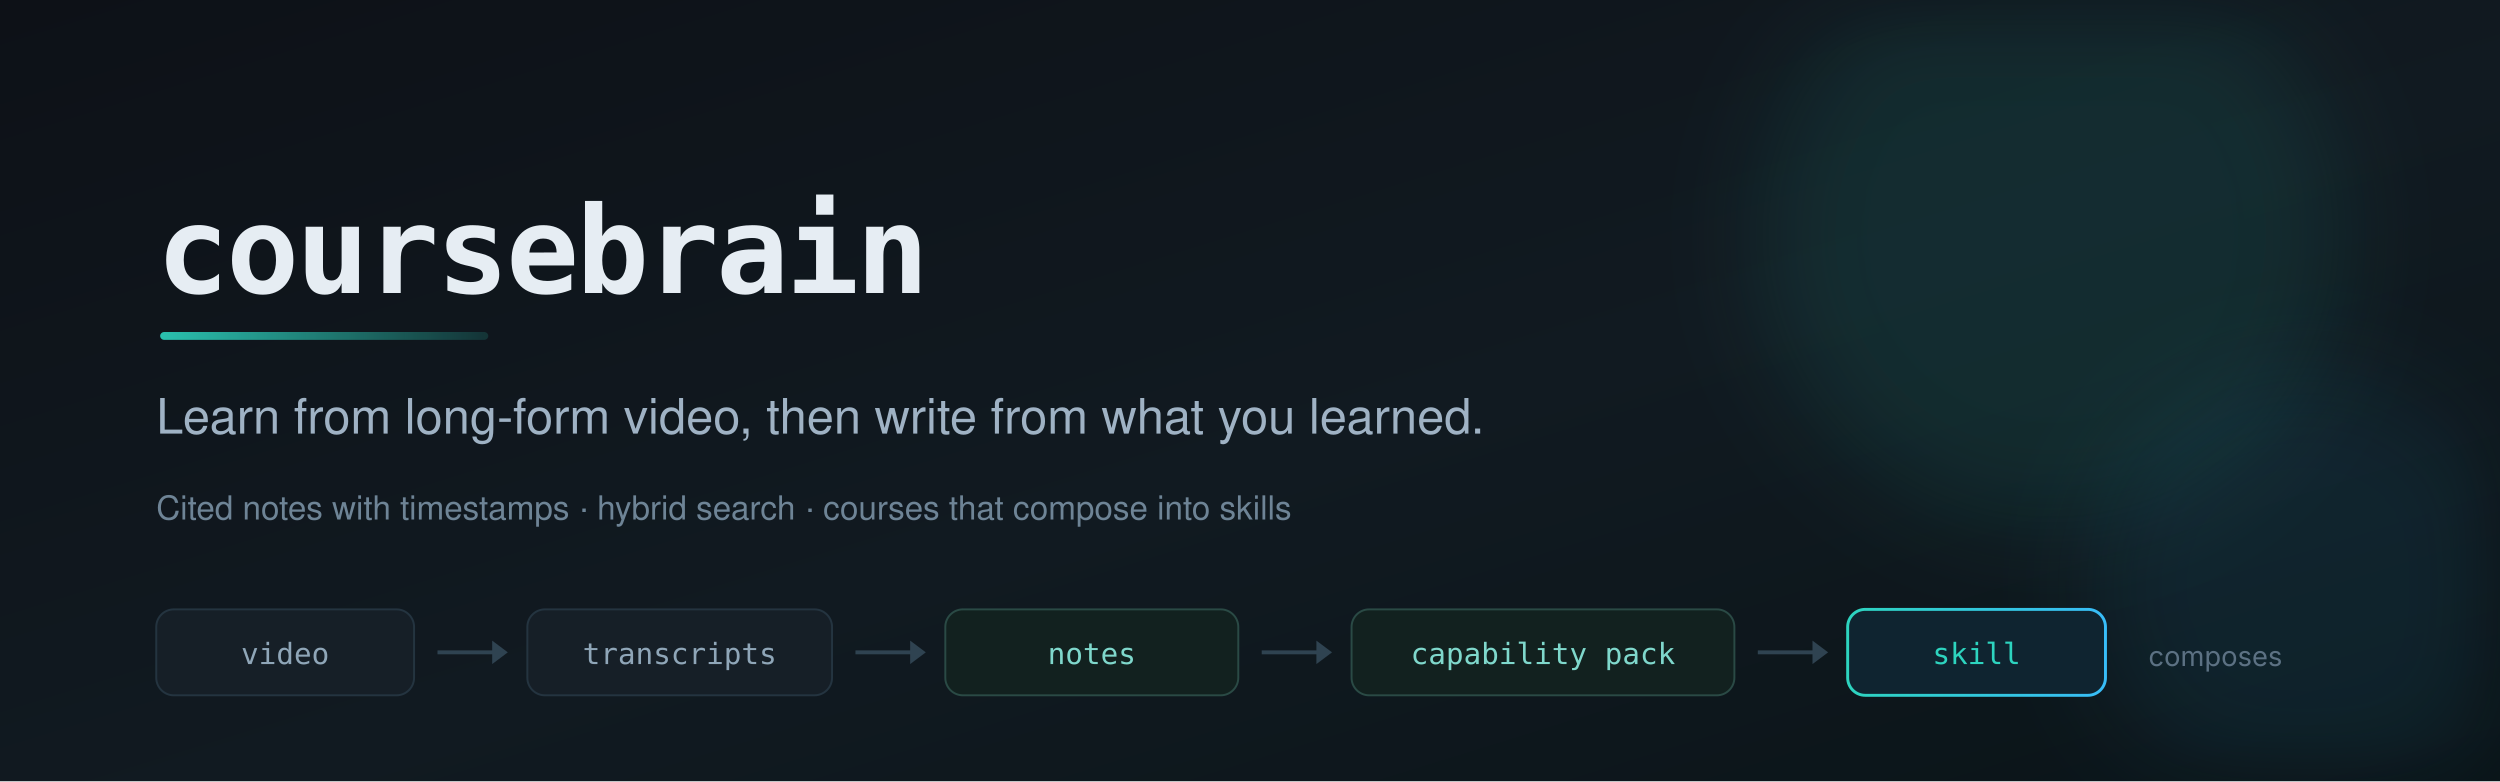
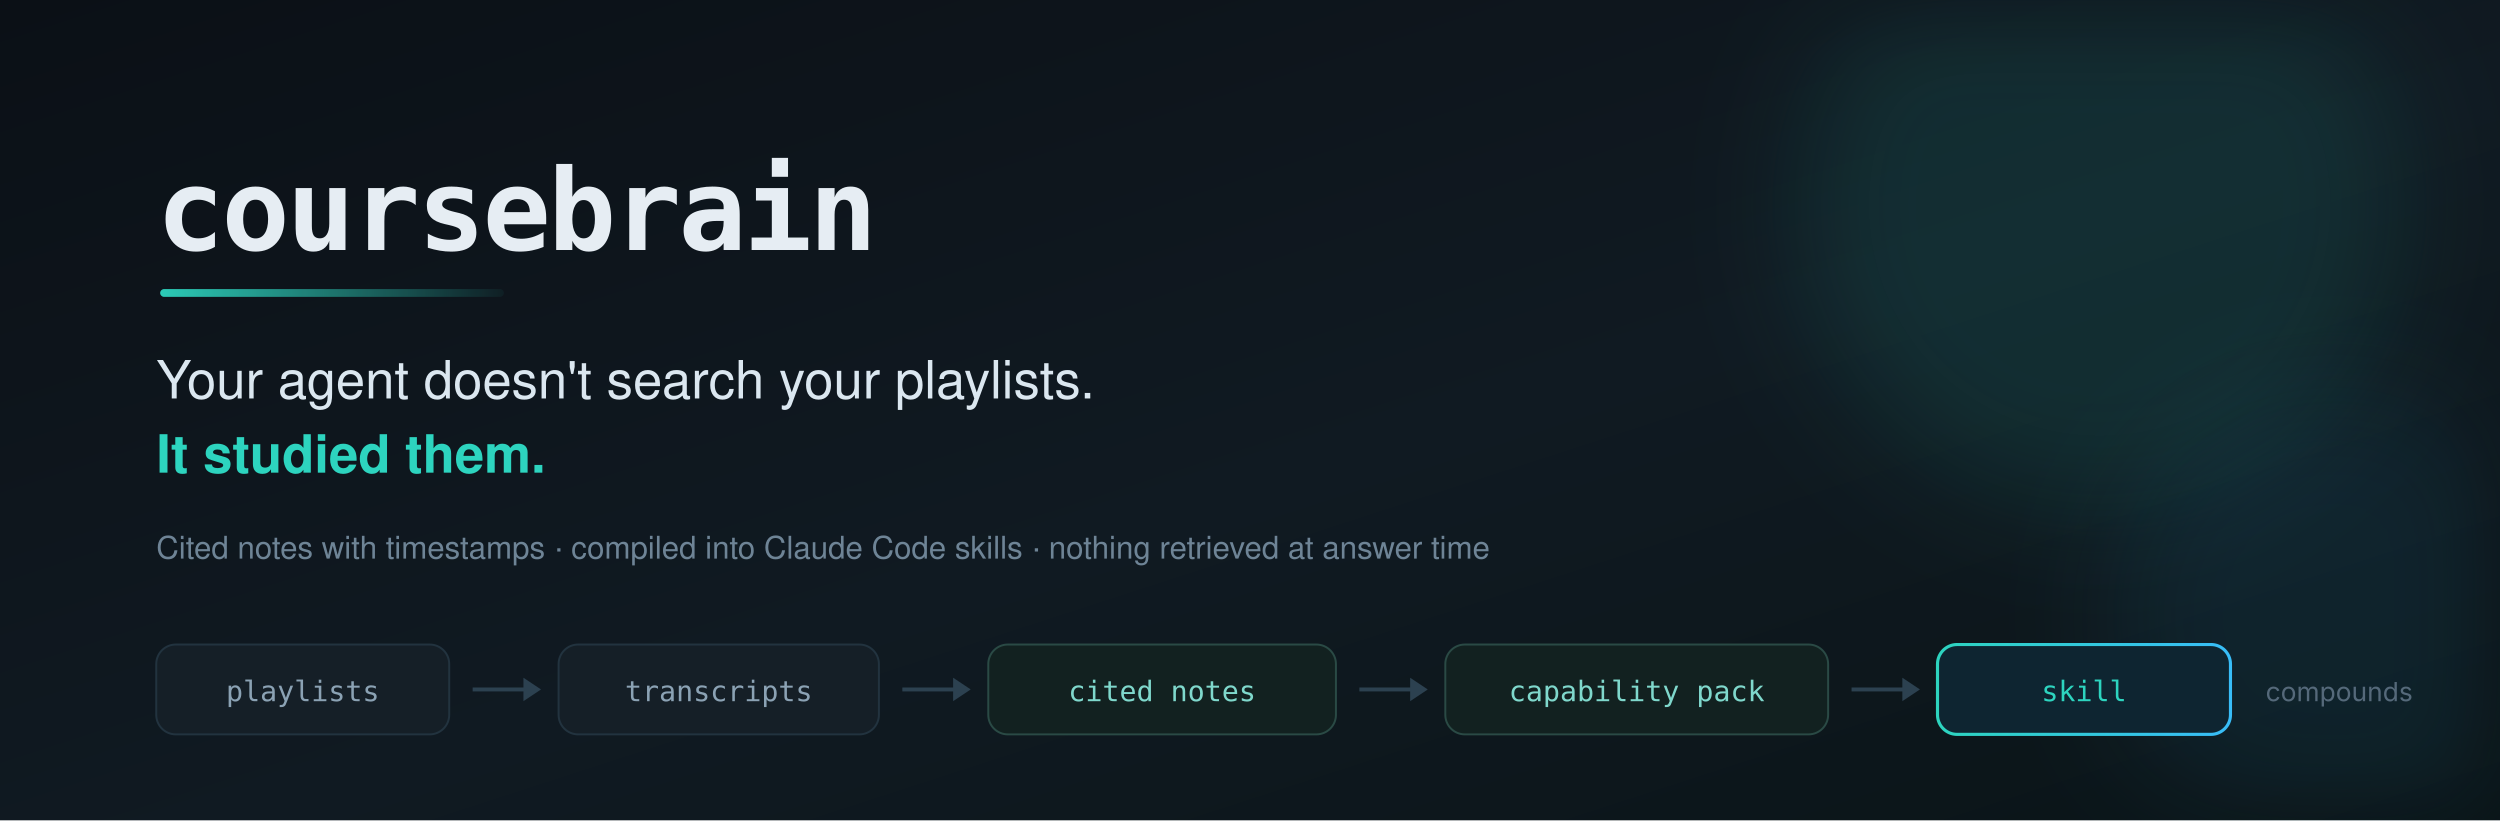
- <svg xmlns="http://www.w3.org/2000/svg" viewBox="0 0 1280 400" width="1280" height="400" role="img" aria-label="coursebrain — learn from long-form video, then write from what you learned">
+ <svg xmlns="http://www.w3.org/2000/svg" viewBox="0 0 1280 420" width="1280" height="420" role="img" aria-label="coursebrain — point your agent at playlists on a subject and it studies them">
  <defs>
    <linearGradient id="bg" x1="0" y1="0" x2="1" y2="1">
-       <stop offset="0%" stop-color="#0d1117" />
-       <stop offset="55%" stop-color="#111a21" />
-       <stop offset="100%" stop-color="#0a1418" />
+       <stop offset="0%" stop-color="#0b1016" />
+       <stop offset="55%" stop-color="#101a22" />
+       <stop offset="100%" stop-color="#0a1417" />
    </linearGradient>
    <linearGradient id="accent" x1="0" y1="0" x2="1" y2="0">
      <stop offset="0%" stop-color="#2dd4bf" />
      <stop offset="100%" stop-color="#38bdf8" />
    </linearGradient>
-     <linearGradient id="fade" x1="0" y1="0" x2="1" y2="0">
-       <stop offset="0%" stop-color="#2dd4bf" stop-opacity="0.9" />
-       <stop offset="100%" stop-color="#2dd4bf" stop-opacity="0.15" />
+     <linearGradient id="rule" x1="0" y1="0" x2="1" y2="0">
+       <stop offset="0%" stop-color="#2dd4bf" stop-opacity="0.95" />
+       <stop offset="100%" stop-color="#2dd4bf" stop-opacity="0.05" />
    </linearGradient>
-     <filter id="soft" x="-50%" y="-50%" width="200%" height="200%">
-       <feGaussianBlur stdDeviation="26" />
+     <filter id="glow" x="-60%" y="-60%" width="220%" height="220%">
+       <feGaussianBlur stdDeviation="30" />
    </filter>
  </defs>
-   <rect width="1280" height="400" fill="url(#bg)" />
-   <circle cx="1050" cy="120" r="150" fill="#2dd4bf" opacity="0.10" filter="url(#soft)" />
-   <circle cx="1180" cy="300" r="110" fill="#38bdf8" opacity="0.08" filter="url(#soft)" />
-   <text x="80" y="150" font-family="ui-monospace, SFMono-Regular, Menlo, monospace" font-size="62" font-weight="700" fill="#e6edf3" letter-spacing="-1.5">
-     coursebrain
+   <rect width="1280" height="420" fill="url(#bg)" />
+   <circle cx="1075" cy="105" r="155" fill="#2dd4bf" opacity="0.11" filter="url(#glow)" />
+   <circle cx="1195" cy="315" r="115" fill="#38bdf8" opacity="0.08" filter="url(#glow)" />
+   <text x="80" y="128" font-family="ui-monospace, SFMono-Regular, Menlo, monospace" font-size="58" font-weight="700" fill="#e6edf3" letter-spacing="-1.5">coursebrain</text>
+   <rect x="82" y="148" width="176" height="4" rx="2" fill="url(#rule)" />
+   <text x="80" y="204" font-family="ui-sans-serif, -apple-system, Segoe UI, Helvetica, sans-serif" font-size="27" fill="#dbe7f0">Your agent doesn't search your playlists.</text>
+   <text x="80" y="242" font-family="ui-sans-serif, -apple-system, Segoe UI, Helvetica, sans-serif" font-size="27" font-weight="600" fill="#2dd4bf">It studied them.</text>
+   <text x="80" y="286" font-family="ui-sans-serif, -apple-system, Segoe UI, Helvetica, sans-serif" font-size="16" fill="#6e8496">
+     Cited notes with timestamps · compiled into Claude Code skills · nothing retrieved at answer time
  </text>
-   <rect x="82" y="170" width="168" height="4" rx="2" fill="url(#fade)" />
-   <text x="80" y="222" font-family="ui-sans-serif, -apple-system, Segoe UI, Helvetica, sans-serif" font-size="25" fill="#9fb2c4">
-     Learn from long-form video, then write from what you learned.
-   </text>
-   <text x="80" y="266" font-family="ui-sans-serif, -apple-system, Segoe UI, Helvetica, sans-serif" font-size="17" fill="#6e8496">
-     Cited notes with timestamps · hybrid search · courses that compose into skills
-   </text>
-   <g font-family="ui-monospace, SFMono-Regular, Menlo, monospace" font-size="15">
-     <g transform="translate(80,312)">
-       <rect width="132" height="44" rx="9" fill="#161f27" stroke="#243440" />
-       <text x="66" y="28" fill="#8fa6b8" text-anchor="middle">video</text>
+   <g font-family="ui-monospace, SFMono-Regular, Menlo, monospace" font-size="14.5">
+     <g transform="translate(80,330)">
+       <rect width="150" height="46" rx="10" fill="#151f27" stroke="#22333f" />
+       <text x="75" y="29" fill="#8ba2b4" text-anchor="middle">playlists</text>
    </g>
-     <path d="M224 334 h34" stroke="#2f4351" stroke-width="2" />
-     <path d="M252 328 l8 6 -8 6z" fill="#2f4351" />
-     <g transform="translate(270,312)">
-       <rect width="156" height="44" rx="9" fill="#161f27" stroke="#243440" />
-       <text x="78" y="28" fill="#8fa6b8" text-anchor="middle">transcripts</text>
+     <path d="M242 353 h32" stroke="#2c4150" stroke-width="2" />
+     <path d="M268 347 l9 6 -9 6z" fill="#2c4150" />
+     <g transform="translate(286,330)">
+       <rect width="164" height="46" rx="10" fill="#151f27" stroke="#22333f" />
+       <text x="82" y="29" fill="#8ba2b4" text-anchor="middle">transcripts</text>
    </g>
-     <path d="M438 334 h34" stroke="#2f4351" stroke-width="2" />
-     <path d="M466 328 l8 6 -8 6z" fill="#2f4351" />
-     <g transform="translate(484,312)">
-       <rect width="150" height="44" rx="9" fill="#12211f" stroke="#2a4a45" />
-       <text x="75" y="28" fill="#7fd8cc" text-anchor="middle">notes</text>
+     <path d="M462 353 h32" stroke="#2c4150" stroke-width="2" />
+     <path d="M488 347 l9 6 -9 6z" fill="#2c4150" />
+     <g transform="translate(506,330)">
+       <rect width="178" height="46" rx="10" fill="#122120" stroke="#2a4a45" />
+       <text x="89" y="29" fill="#7fd8cc" text-anchor="middle">cited notes</text>
    </g>
-     <path d="M646 334 h34" stroke="#2f4351" stroke-width="2" />
-     <path d="M674 328 l8 6 -8 6z" fill="#2f4351" />
-     <g transform="translate(692,312)">
-       <rect width="196" height="44" rx="9" fill="#12211f" stroke="#2a4a45" />
-       <text x="98" y="28" fill="#7fd8cc" text-anchor="middle">capability pack</text>
+     <path d="M696 353 h32" stroke="#2c4150" stroke-width="2" />
+     <path d="M722 347 l9 6 -9 6z" fill="#2c4150" />
+     <g transform="translate(740,330)">
+       <rect width="196" height="46" rx="10" fill="#122120" stroke="#2a4a45" />
+       <text x="98" y="29" fill="#7fd8cc" text-anchor="middle">capability pack</text>
    </g>
-     <path d="M900 334 h34" stroke="#2f4351" stroke-width="2" />
-     <path d="M928 328 l8 6 -8 6z" fill="#2f4351" />
-     <g transform="translate(946,312)">
-       <rect width="132" height="44" rx="9" fill="#0f2430" stroke="url(#accent)" stroke-width="1.5" />
-       <text x="66" y="28" fill="#2dd4bf" text-anchor="middle">skill</text>
+     <path d="M948 353 h32" stroke="#2c4150" stroke-width="2" />
+     <path d="M974 347 l9 6 -9 6z" fill="#2c4150" />
+     <g transform="translate(992,330)">
+       <rect width="150" height="46" rx="10" fill="#0e2531" stroke="url(#accent)" stroke-width="1.6" />
+       <text x="75" y="29" fill="#2dd4bf" text-anchor="middle">skill</text>
    </g>
  </g>
-   <text x="1100" y="341" font-family="ui-sans-serif, -apple-system, Segoe UI, sans-serif" font-size="14" fill="#5c7183">composes</text>
+   <text x="1160" y="359" font-family="ui-sans-serif, -apple-system, Segoe UI, sans-serif" font-size="13.5" fill="#55697a">compounds</text>
</svg>
